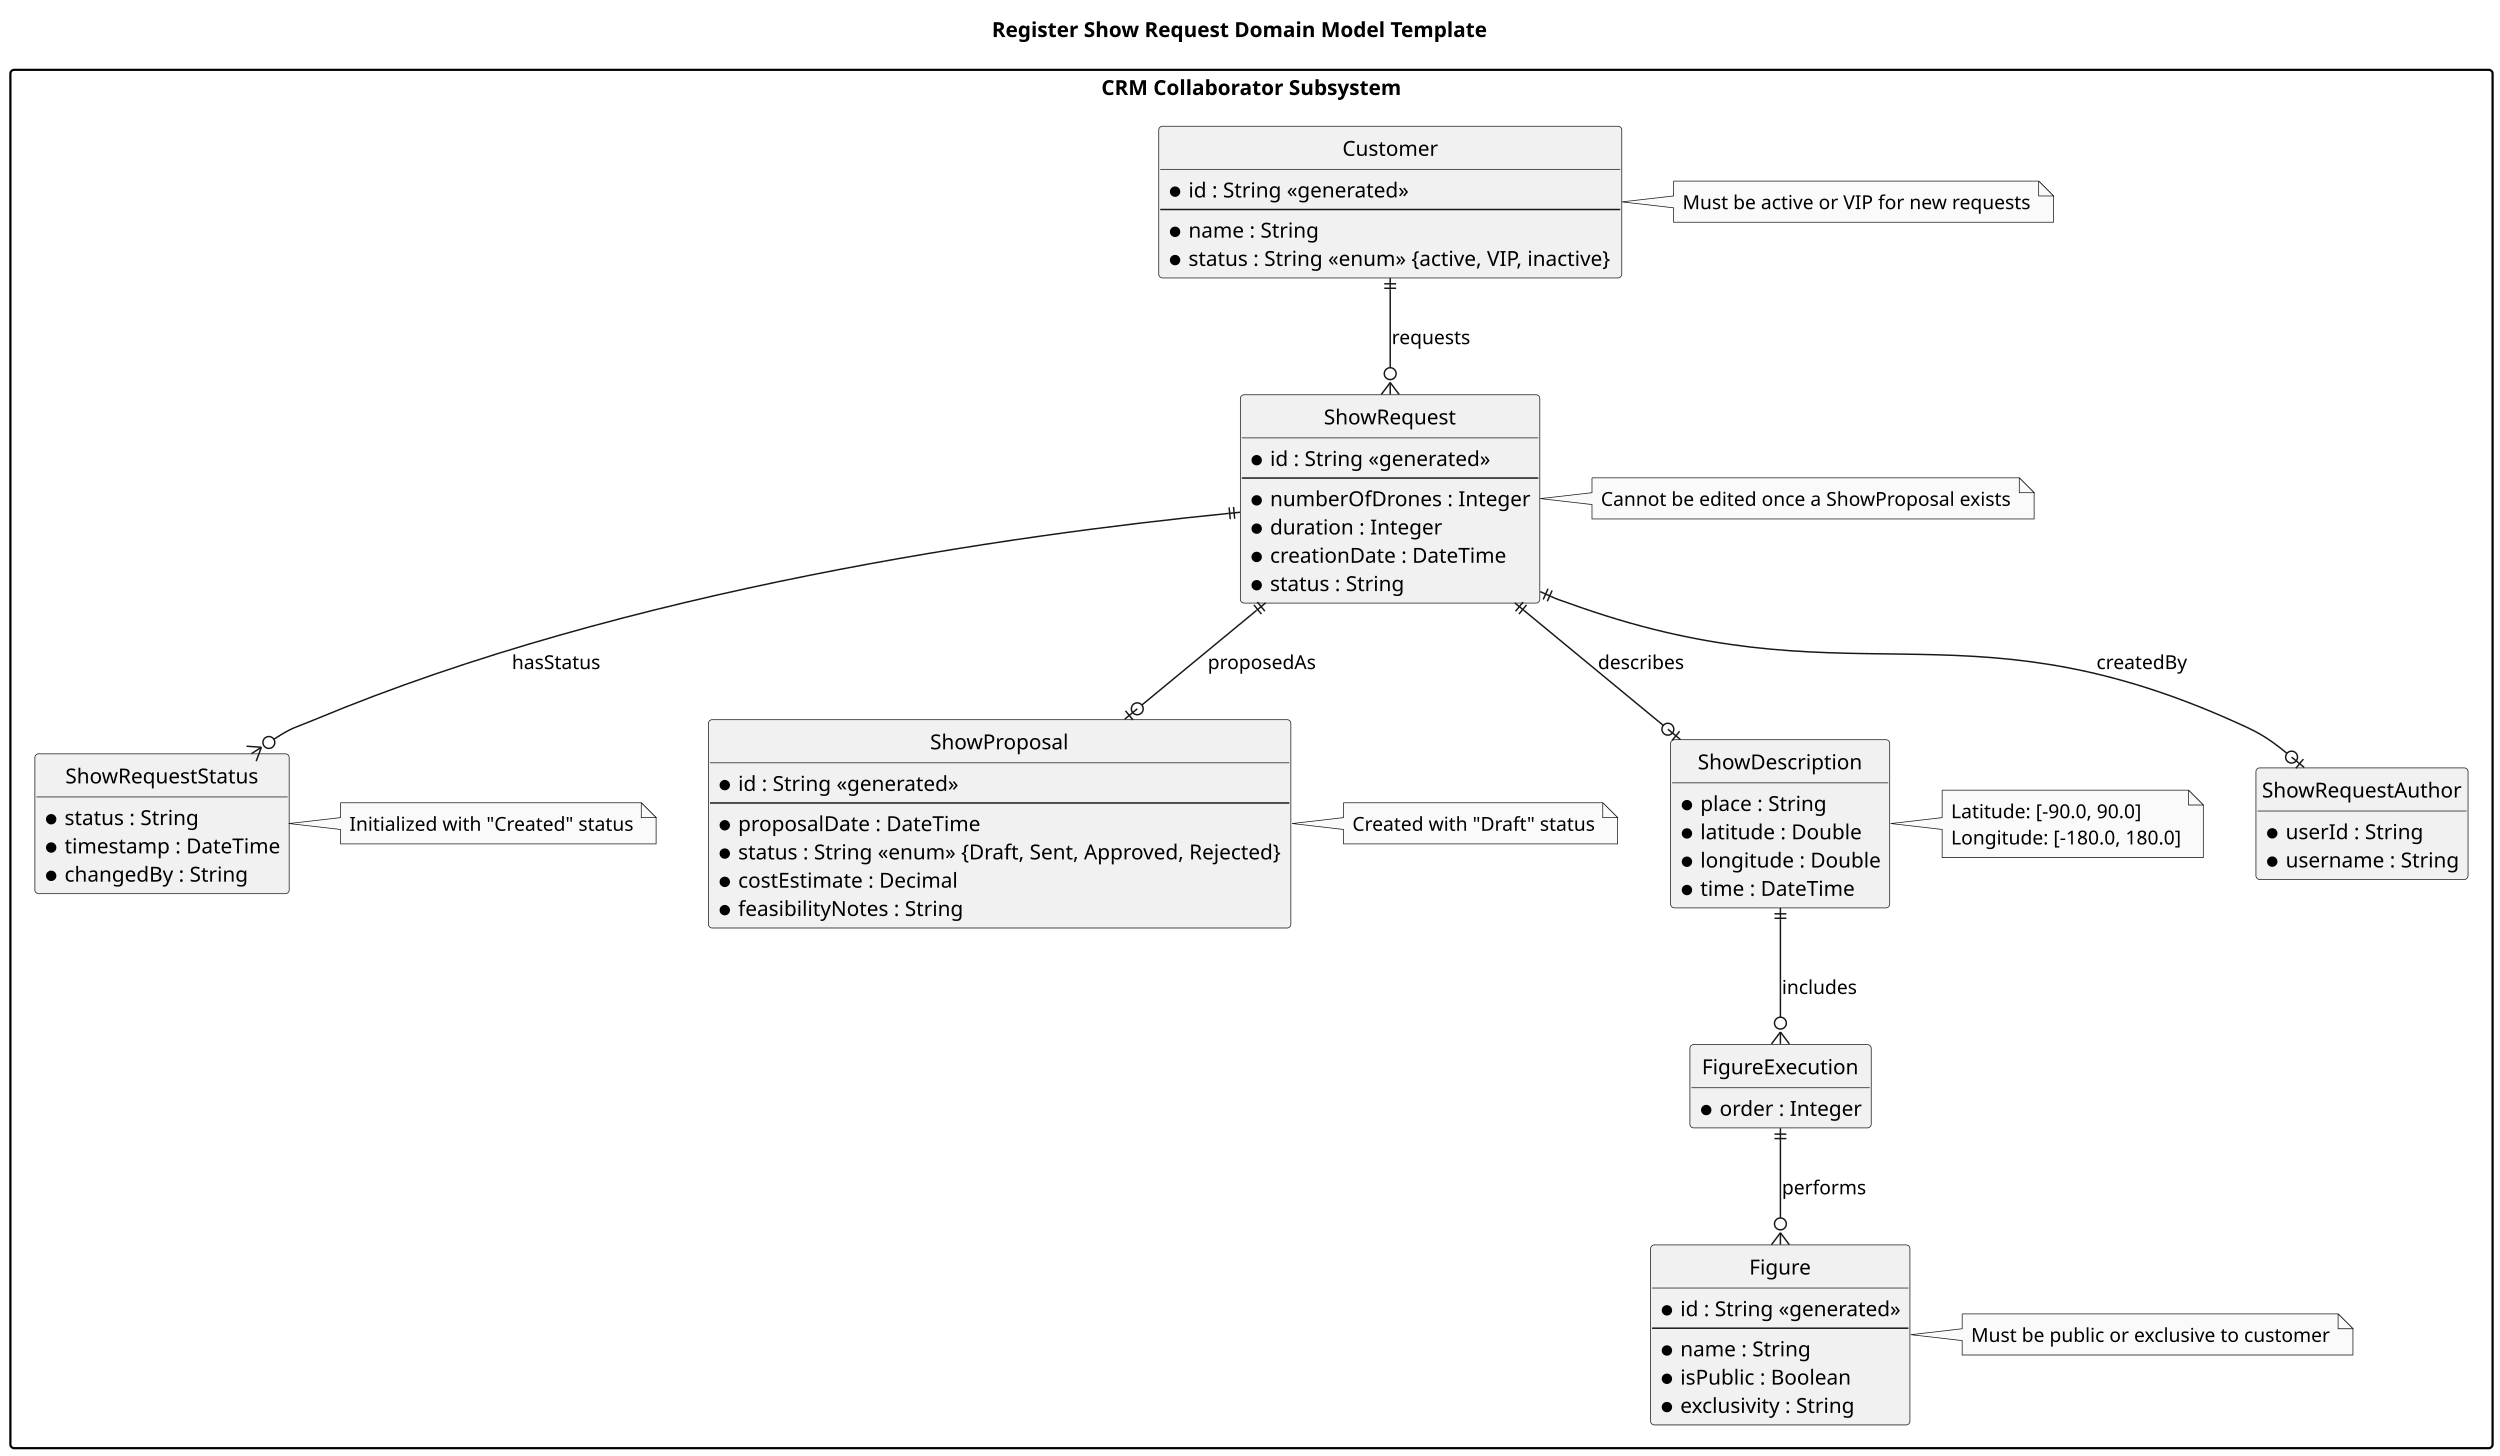
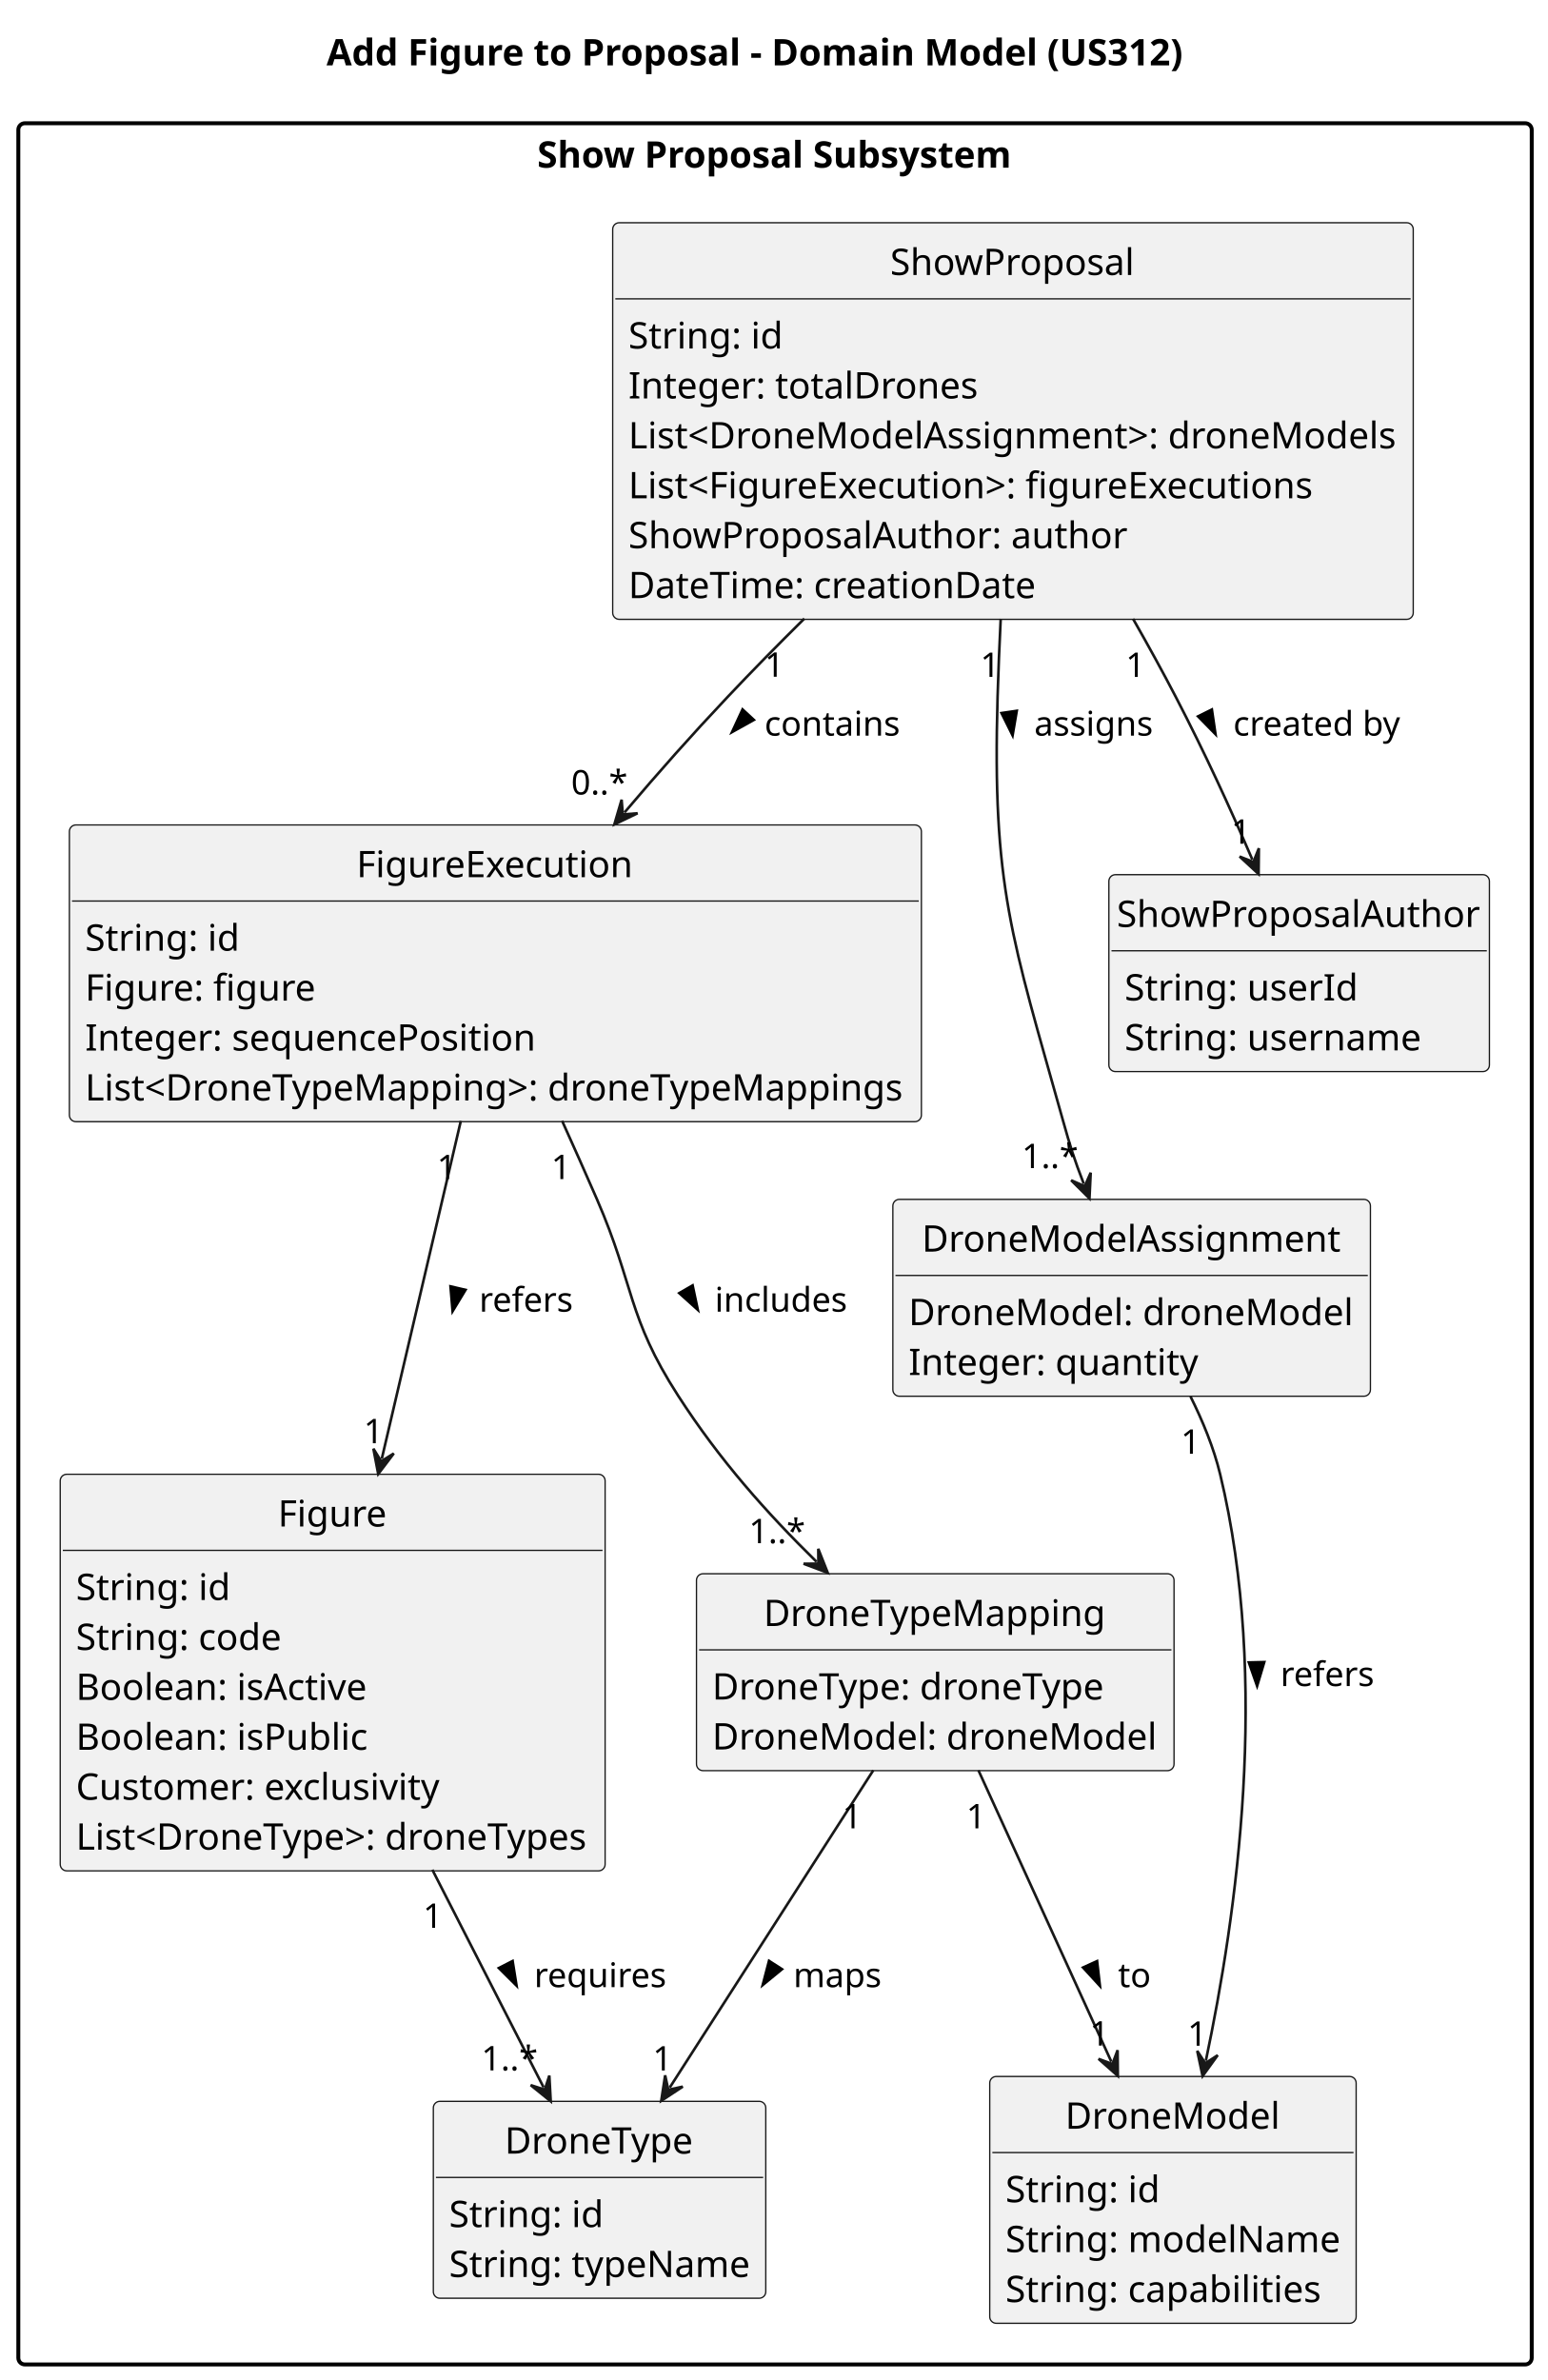
- <svg xmlns="http://www.w3.org/2000/svg" contentStyleType="text/css" height="785.6px" preserveAspectRatio="none" style="width:1348px;height:785px;background:#FFFFFF;" version="1.1" viewBox="0 0 1348 785" width="1348.8px" zoomAndPan="magnify">
+ <svg xmlns="http://www.w3.org/2000/svg" contentStyleType="text/css" height="909px" preserveAspectRatio="none" style="width:591px;height:909px;background:#FFFFFF;" version="1.1" viewBox="0 0 591 909" width="591px" zoomAndPan="magnify">
  <defs />
  <g>
-     <text fill="#000000" font-family="sans-serif" font-size="11.2" font-weight="bold" lengthAdjust="spacing" textLength="267.993" x="534.804" y="19.973">Register Show Request Domain Model Template</text>
-     <g id="cluster_CRM Collaborator Subsystem">
-       <rect fill="none" height="743.2" rx="2" ry="2" style="stroke:#000000;stroke-width:1.2;" width="1338.4" x="5.6" y="37.654" />
-       <text fill="#000000" font-family="sans-serif" font-size="11.2" font-weight="bold" lengthAdjust="spacing" textLength="161.929" x="593.836" y="51.227">CRM Collaborator Subsystem</text>
-     </g>
-     <g id="elem_Customer">
-       <rect codeLine="13" fill="#F1F1F1" height="81.817" id="Customer" rx="2" ry="2" style="stroke:#181818;stroke-width:0.4;" width="249.66" x="624.8" y="68.054" />
-       <text fill="#000000" font-family="sans-serif" font-size="11.2" lengthAdjust="spacing" textLength="51.598" x="723.831" y="84.027">Customer</text>
-       <line style="stroke:#181818;stroke-width:0.4;" x1="625.6" x2="873.66" y1="91.309" y2="91.309" />
-       <ellipse cx="633.6" cy="103.336" fill="#000000" rx="2.4" ry="2.4" style="stroke:#000000;stroke-width:0.8;" />
-       <text fill="#000000" font-family="sans-serif" font-size="11.2" lengthAdjust="spacing" textLength="119.033" x="640.8" y="106.481">id : String «generated»</text>
-       <line style="stroke:#181818;stroke-width:0.8;" x1="625.6" x2="873.66" y1="112.963" y2="112.963" />
-       <ellipse cx="633.6" cy="124.99" fill="#000000" rx="2.4" ry="2.4" style="stroke:#000000;stroke-width:0.8;" />
-       <text fill="#000000" font-family="sans-serif" font-size="11.2" lengthAdjust="spacing" textLength="70.336" x="640.8" y="128.136">name : String</text>
-       <ellipse cx="633.6" cy="140.244" fill="#000000" rx="2.4" ry="2.4" style="stroke:#000000;stroke-width:0.8;" />
-       <text fill="#000000" font-family="sans-serif" font-size="11.2" lengthAdjust="spacing" textLength="228.86" x="640.8" y="143.39">status : String «enum» {active, VIP, inactive}</text>
-     </g>
-     <g id="elem_ShowRequest">
-       <rect codeLine="20" fill="#F1F1F1" height="112.326" id="ShowRequest" rx="2" ry="2" style="stroke:#181818;stroke-width:0.4;" width="161.46" x="668.8" y="212.854" />
-       <text fill="#000000" font-family="sans-serif" font-size="11.2" lengthAdjust="spacing" textLength="71.467" x="713.797" y="228.827">ShowRequest</text>
-       <line style="stroke:#181818;stroke-width:0.4;" x1="669.6" x2="829.46" y1="236.109" y2="236.109" />
-       <ellipse cx="677.6" cy="248.136" fill="#000000" rx="2.4" ry="2.4" style="stroke:#000000;stroke-width:0.8;" />
-       <text fill="#000000" font-family="sans-serif" font-size="11.2" lengthAdjust="spacing" textLength="119.033" x="684.8" y="251.281">id : String «generated»</text>
-       <line style="stroke:#181818;stroke-width:0.8;" x1="669.6" x2="829.46" y1="257.763" y2="257.763" />
-       <ellipse cx="677.6" cy="269.79" fill="#000000" rx="2.4" ry="2.4" style="stroke:#000000;stroke-width:0.8;" />
-       <text fill="#000000" font-family="sans-serif" font-size="11.2" lengthAdjust="spacing" textLength="140.66" x="684.8" y="272.936">numberOfDrones : Integer</text>
-       <ellipse cx="677.6" cy="285.045" fill="#000000" rx="2.4" ry="2.4" style="stroke:#000000;stroke-width:0.8;" />
-       <text fill="#000000" font-family="sans-serif" font-size="11.2" lengthAdjust="spacing" textLength="93.083" x="684.8" y="288.19">duration : Integer</text>
-       <ellipse cx="677.6" cy="300.299" fill="#000000" rx="2.4" ry="2.4" style="stroke:#000000;stroke-width:0.8;" />
-       <text fill="#000000" font-family="sans-serif" font-size="11.2" lengthAdjust="spacing" textLength="127.601" x="684.8" y="303.444">creationDate : DateTime</text>
-       <ellipse cx="677.6" cy="315.553" fill="#000000" rx="2.4" ry="2.4" style="stroke:#000000;stroke-width:0.8;" />
-       <text fill="#000000" font-family="sans-serif" font-size="11.2" lengthAdjust="spacing" textLength="72.363" x="684.8" y="318.699">status : String</text>
+     <text fill="#000000" font-family="sans-serif" font-size="14" font-weight="bold" lengthAdjust="spacing" textLength="327.571" x="124.715" y="24.966">Add Figure to Proposal - Domain Model (US312)</text>
+     <g id="cluster_Show Proposal Subsystem">
+       <rect fill="none" height="856" rx="2.5" ry="2.5" style="stroke:#000000;stroke-width:1.5;" width="578" x="7" y="47.068" />
+       <text fill="#000000" font-family="sans-serif" font-size="14" font-weight="bold" lengthAdjust="spacing" textLength="181.621" x="205.189" y="64.034">Show Proposal Subsystem</text>
    </g>
    <g id="elem_ShowProposal">
-       <rect codeLine="29" fill="#F1F1F1" height="112.326" id="ShowProposal" rx="2" ry="2" style="stroke:#181818;stroke-width:0.4;" width="314.026" x="382" y="388.054" />
-       <text fill="#000000" font-family="sans-serif" font-size="11.2" lengthAdjust="spacing" textLength="75.028" x="501.499" y="404.027">ShowProposal</text>
-       <line style="stroke:#181818;stroke-width:0.4;" x1="382.8" x2="695.226" y1="411.309" y2="411.309" />
-       <ellipse cx="390.8" cy="423.336" fill="#000000" rx="2.4" ry="2.4" style="stroke:#000000;stroke-width:0.8;" />
-       <text fill="#000000" font-family="sans-serif" font-size="11.2" lengthAdjust="spacing" textLength="119.033" x="398" y="426.481">id : String «generated»</text>
-       <line style="stroke:#181818;stroke-width:0.8;" x1="382.8" x2="695.226" y1="432.963" y2="432.963" />
-       <ellipse cx="390.8" cy="444.99" fill="#000000" rx="2.4" ry="2.4" style="stroke:#000000;stroke-width:0.8;" />
-       <text fill="#000000" font-family="sans-serif" font-size="11.2" lengthAdjust="spacing" textLength="130.86" x="398" y="448.136">proposalDate : DateTime</text>
-       <ellipse cx="390.8" cy="460.245" fill="#000000" rx="2.4" ry="2.4" style="stroke:#000000;stroke-width:0.8;" />
-       <text fill="#000000" font-family="sans-serif" font-size="11.2" lengthAdjust="spacing" textLength="293.226" x="398" y="463.39">status : String «enum» {Draft, Sent, Approved, Rejected}</text>
-       <ellipse cx="390.8" cy="475.499" fill="#000000" rx="2.4" ry="2.4" style="stroke:#000000;stroke-width:0.8;" />
-       <text fill="#000000" font-family="sans-serif" font-size="11.2" lengthAdjust="spacing" textLength="118.428" x="398" y="478.644">costEstimate : Decimal</text>
-       <ellipse cx="390.8" cy="490.753" fill="#000000" rx="2.4" ry="2.4" style="stroke:#000000;stroke-width:0.8;" />
-       <text fill="#000000" font-family="sans-serif" font-size="11.2" lengthAdjust="spacing" textLength="121.374" x="398" y="493.899">feasibilityNotes : String</text>
-     </g>
-     <g id="elem_ShowDescription">
-       <rect codeLine="38" fill="#F1F1F1" height="90.672" id="ShowDescription" rx="2" ry="2" style="stroke:#181818;stroke-width:0.4;" width="118.128" x="900.8" y="398.854" />
-       <text fill="#000000" font-family="sans-serif" font-size="11.2" lengthAdjust="spacing" textLength="88.916" x="915.406" y="414.827">ShowDescription</text>
-       <line style="stroke:#181818;stroke-width:0.4;" x1="901.6" x2="1018.128" y1="422.109" y2="422.109" />
-       <ellipse cx="909.6" cy="434.136" fill="#000000" rx="2.4" ry="2.4" style="stroke:#000000;stroke-width:0.8;" />
-       <text fill="#000000" font-family="sans-serif" font-size="11.2" lengthAdjust="spacing" textLength="68.096" x="916.8" y="437.281">place : String</text>
-       <ellipse cx="909.6" cy="449.39" fill="#000000" rx="2.4" ry="2.4" style="stroke:#000000;stroke-width:0.8;" />
-       <text fill="#000000" font-family="sans-serif" font-size="11.2" lengthAdjust="spacing" textLength="87.069" x="916.8" y="452.536">latitude : Double</text>
-       <ellipse cx="909.6" cy="464.644" fill="#000000" rx="2.4" ry="2.4" style="stroke:#000000;stroke-width:0.8;" />
-       <text fill="#000000" font-family="sans-serif" font-size="11.2" lengthAdjust="spacing" textLength="97.328" x="916.8" y="467.79">longitude : Double</text>
-       <ellipse cx="909.6" cy="479.899" fill="#000000" rx="2.4" ry="2.4" style="stroke:#000000;stroke-width:0.8;" />
-       <text fill="#000000" font-family="sans-serif" font-size="11.2" lengthAdjust="spacing" textLength="83.272" x="916.8" y="483.044">time : DateTime</text>
+       <rect codeLine="13" fill="#F1F1F1" height="151.475" id="ShowProposal" rx="2.5" ry="2.5" style="stroke:#181818;stroke-width:0.5;" width="305.747" x="234" y="85.068" />
+       <text fill="#000000" font-family="sans-serif" font-size="14" lengthAdjust="spacing" textLength="93.786" x="339.981" y="105.034">ShowProposal</text>
+       <line style="stroke:#181818;stroke-width:0.5;" x1="235" x2="538.747" y1="114.136" y2="114.136" />
+       <text fill="#000000" font-family="sans-serif" font-size="14" lengthAdjust="spacing" textLength="59.01" x="240" y="133.102">String: id</text>
+       <text fill="#000000" font-family="sans-serif" font-size="14" lengthAdjust="spacing" textLength="133.798" x="240" y="152.17">Integer: totalDrones</text>
+       <text fill="#000000" font-family="sans-serif" font-size="14" lengthAdjust="spacing" textLength="293.747" x="240" y="171.238">List&lt;DroneModelAssignment&gt;: droneModels</text>
+       <text fill="#000000" font-family="sans-serif" font-size="14" lengthAdjust="spacing" textLength="262.499" x="240" y="190.305">List&lt;FigureExecution&gt;: figureExecutions</text>
+       <text fill="#000000" font-family="sans-serif" font-size="14" lengthAdjust="spacing" textLength="191.197" x="240" y="209.373">ShowProposalAuthor: author</text>
+       <text fill="#000000" font-family="sans-serif" font-size="14" lengthAdjust="spacing" textLength="155.861" x="240" y="228.441">DateTime: creationDate</text>
    </g>
    <g id="elem_FigureExecution">
-       <rect codeLine="45" fill="#F1F1F1" height="44.909" id="FigureExecution" rx="2" ry="2" style="stroke:#181818;stroke-width:0.4;" width="97.766" x="911.2" y="563.254" />
-       <text fill="#000000" font-family="sans-serif" font-size="11.2" lengthAdjust="spacing" textLength="84.851" x="917.658" y="579.227">FigureExecution</text>
-       <line style="stroke:#181818;stroke-width:0.4;" x1="912" x2="1008.166" y1="586.509" y2="586.509" />
-       <ellipse cx="920" cy="598.536" fill="#000000" rx="2.4" ry="2.4" style="stroke:#000000;stroke-width:0.8;" />
-       <text fill="#000000" font-family="sans-serif" font-size="11.2" lengthAdjust="spacing" textLength="76.966" x="927.2" y="601.681">order : Integer</text>
+       <rect codeLine="22" fill="#F1F1F1" height="113.34" id="FigureExecution" rx="2.5" ry="2.5" style="stroke:#181818;stroke-width:0.5;" width="325.403" x="26.5" y="315.068" />
+       <text fill="#000000" font-family="sans-serif" font-size="14" lengthAdjust="spacing" textLength="106.064" x="136.17" y="335.034">FigureExecution</text>
+       <line style="stroke:#181818;stroke-width:0.5;" x1="27.5" x2="350.903" y1="344.136" y2="344.136" />
+       <text fill="#000000" font-family="sans-serif" font-size="14" lengthAdjust="spacing" textLength="59.01" x="32.5" y="363.102">String: id</text>
+       <text fill="#000000" font-family="sans-serif" font-size="14" lengthAdjust="spacing" textLength="88.578" x="32.5" y="382.17">Figure: figure</text>
+       <text fill="#000000" font-family="sans-serif" font-size="14" lengthAdjust="spacing" textLength="172.101" x="32.5" y="401.238">Integer: sequencePosition</text>
+       <text fill="#000000" font-family="sans-serif" font-size="14" lengthAdjust="spacing" textLength="313.403" x="32.5" y="420.305">List&lt;DroneTypeMapping&gt;: droneTypeMappings</text>
    </g>
    <g id="elem_Figure">
-       <rect codeLine="49" fill="#F1F1F1" height="97.072" id="Figure" rx="2" ry="2" style="stroke:#181818;stroke-width:0.4;" width="139.833" x="890" y="671.254" />
-       <text fill="#000000" font-family="sans-serif" font-size="11.2" lengthAdjust="spacing" textLength="33.454" x="943.189" y="687.227">Figure</text>
-       <line style="stroke:#181818;stroke-width:0.4;" x1="890.8" x2="1029.033" y1="694.509" y2="694.509" />
-       <ellipse cx="898.8" cy="706.536" fill="#000000" rx="2.4" ry="2.4" style="stroke:#000000;stroke-width:0.8;" />
-       <text fill="#000000" font-family="sans-serif" font-size="11.2" lengthAdjust="spacing" textLength="119.033" x="906" y="709.681">id : String «generated»</text>
-       <line style="stroke:#181818;stroke-width:0.8;" x1="890.8" x2="1029.033" y1="716.163" y2="716.163" />
-       <ellipse cx="898.8" cy="728.19" fill="#000000" rx="2.4" ry="2.4" style="stroke:#000000;stroke-width:0.8;" />
-       <text fill="#000000" font-family="sans-serif" font-size="11.2" lengthAdjust="spacing" textLength="70.336" x="906" y="731.336">name : String</text>
-       <ellipse cx="898.8" cy="743.444" fill="#000000" rx="2.4" ry="2.4" style="stroke:#000000;stroke-width:0.8;" />
-       <text fill="#000000" font-family="sans-serif" font-size="11.2" lengthAdjust="spacing" textLength="92.064" x="906" y="746.59">isPublic : Boolean</text>
-       <ellipse cx="898.8" cy="758.699" fill="#000000" rx="2.4" ry="2.4" style="stroke:#000000;stroke-width:0.8;" />
-       <text fill="#000000" font-family="sans-serif" font-size="11.2" lengthAdjust="spacing" textLength="94.36" x="906" y="761.844">exclusivity : String</text>
+       <rect codeLine="29" fill="#F1F1F1" height="151.475" id="Figure" rx="2.5" ry="2.5" style="stroke:#181818;stroke-width:0.5;" width="208.111" x="23" y="563.068" />
+       <text fill="#000000" font-family="sans-serif" font-size="14" lengthAdjust="spacing" textLength="41.818" x="106.147" y="583.034">Figure</text>
+       <line style="stroke:#181818;stroke-width:0.5;" x1="24" x2="230.111" y1="592.136" y2="592.136" />
+       <text fill="#000000" font-family="sans-serif" font-size="14" lengthAdjust="spacing" textLength="59.01" x="29" y="611.102">String: id</text>
+       <text fill="#000000" font-family="sans-serif" font-size="14" lengthAdjust="spacing" textLength="78.484" x="29" y="630.17">String: code</text>
+       <text fill="#000000" font-family="sans-serif" font-size="14" lengthAdjust="spacing" textLength="111.104" x="29" y="649.238">Boolean: isActive</text>
+       <text fill="#000000" font-family="sans-serif" font-size="14" lengthAdjust="spacing" textLength="111.44" x="29" y="668.306">Boolean: isPublic</text>
+       <text fill="#000000" font-family="sans-serif" font-size="14" lengthAdjust="spacing" textLength="139.411" x="29" y="687.373">Customer: exclusivity</text>
+       <text fill="#000000" font-family="sans-serif" font-size="14" lengthAdjust="spacing" textLength="196.111" x="29" y="706.441">List&lt;DroneType&gt;: droneTypes</text>
    </g>
-     <g id="elem_ShowRequestAuthor">
-       <rect codeLine="57" fill="#F1F1F1" height="60.163" id="ShowRequestAuthor" rx="2" ry="2" style="stroke:#181818;stroke-width:0.4;" width="114.364" x="1216.4" y="414.054" />
-       <text fill="#000000" font-family="sans-serif" font-size="11.2" lengthAdjust="spacing" textLength="107.912" x="1219.626" y="430.027">ShowRequestAuthor</text>
-       <line style="stroke:#181818;stroke-width:0.4;" x1="1217.2" x2="1329.964" y1="437.309" y2="437.309" />
-       <ellipse cx="1225.2" cy="449.336" fill="#000000" rx="2.4" ry="2.4" style="stroke:#000000;stroke-width:0.8;" />
-       <text fill="#000000" font-family="sans-serif" font-size="11.2" lengthAdjust="spacing" textLength="74.256" x="1232.4" y="452.481">userId : String</text>
-       <ellipse cx="1225.2" cy="464.59" fill="#000000" rx="2.4" ry="2.4" style="stroke:#000000;stroke-width:0.8;" />
-       <text fill="#000000" font-family="sans-serif" font-size="11.2" lengthAdjust="spacing" textLength="93.564" x="1232.4" y="467.736">username : String</text>
+     <g id="elem_DroneTypeMapping">
+       <rect codeLine="38" fill="#F1F1F1" height="75.204" id="DroneTypeMapping" rx="2.5" ry="2.5" style="stroke:#181818;stroke-width:0.5;" width="182.393" x="266" y="601.068" />
+       <text fill="#000000" font-family="sans-serif" font-size="14" lengthAdjust="spacing" textLength="131.095" x="291.649" y="621.034">DroneTypeMapping</text>
+       <line style="stroke:#181818;stroke-width:0.5;" x1="267" x2="447.393" y1="630.136" y2="630.136" />
+       <text fill="#000000" font-family="sans-serif" font-size="14" lengthAdjust="spacing" textLength="150.681" x="272" y="649.102">DroneType: droneType</text>
+       <text fill="#000000" font-family="sans-serif" font-size="14" lengthAdjust="spacing" textLength="170.393" x="272" y="668.17">DroneModel: droneModel</text>
    </g>
-     <g id="elem_ShowRequestStatus">
-       <rect codeLine="62" fill="#F1F1F1" height="75.417" id="ShowRequestStatus" rx="2" ry="2" style="stroke:#181818;stroke-width:0.4;" width="137.123" x="18.8" y="406.454" />
-       <text fill="#000000" font-family="sans-serif" font-size="11.2" lengthAdjust="spacing" textLength="104.272" x="35.226" y="422.427">ShowRequestStatus</text>
-       <line style="stroke:#181818;stroke-width:0.4;" x1="19.6" x2="155.123" y1="429.709" y2="429.709" />
-       <ellipse cx="27.6" cy="441.736" fill="#000000" rx="2.4" ry="2.4" style="stroke:#000000;stroke-width:0.8;" />
-       <text fill="#000000" font-family="sans-serif" font-size="11.2" lengthAdjust="spacing" textLength="72.363" x="34.8" y="444.881">status : String</text>
-       <ellipse cx="27.6" cy="456.99" fill="#000000" rx="2.4" ry="2.4" style="stroke:#000000;stroke-width:0.8;" />
-       <text fill="#000000" font-family="sans-serif" font-size="11.2" lengthAdjust="spacing" textLength="116.323" x="34.8" y="460.136">timestamp : DateTime</text>
-       <ellipse cx="27.6" cy="472.245" fill="#000000" rx="2.4" ry="2.4" style="stroke:#000000;stroke-width:0.8;" />
-       <text fill="#000000" font-family="sans-serif" font-size="11.2" lengthAdjust="spacing" textLength="98.929" x="34.8" y="475.39">changedBy : String</text>
+     <g id="elem_DroneModelAssignment">
+       <rect codeLine="43" fill="#F1F1F1" height="75.204" id="DroneModelAssignment" rx="2.5" ry="2.5" style="stroke:#181818;stroke-width:0.5;" width="182.393" x="341" y="458.068" />
+       <text fill="#000000" font-family="sans-serif" font-size="14" lengthAdjust="spacing" textLength="160.229" x="352.082" y="478.034">DroneModelAssignment</text>
+       <line style="stroke:#181818;stroke-width:0.5;" x1="342" x2="522.393" y1="487.136" y2="487.136" />
+       <text fill="#000000" font-family="sans-serif" font-size="14" lengthAdjust="spacing" textLength="170.393" x="347" y="506.102">DroneModel: droneModel</text>
+       <text fill="#000000" font-family="sans-serif" font-size="14" lengthAdjust="spacing" textLength="110.656" x="347" y="525.17">Integer: quantity</text>
    </g>
-     <g id="elem_GMN18">
-       <path d="M902.4,97.654 L902.4,105.654 L874.456,108.854 L902.4,112.054 L902.4,119.819 A0,0 0 0 0 902.4,119.819 L1107.243,119.819 A0,0 0 0 0 1107.243,119.819 L1107.243,105.654 L1099.243,97.654 L902.4,97.654 A0,0 0 0 0 902.4,97.654 " fill="#FAFAFA" style="stroke:#181818;stroke-width:0.4;" />
-       <path d="M1099.243,97.654 L1099.243,105.654 L1107.243,105.654 L1099.243,97.654 " fill="#FAFAFA" style="stroke:#181818;stroke-width:0.4;" />
-       <text fill="#000000" font-family="sans-serif" font-size="10.4" lengthAdjust="spacing" textLength="188.043" x="907.2" y="112.772">Must be active or VIP for new requests</text>
+     <g id="elem_DroneModel">
+       <rect codeLine="48" fill="#F1F1F1" height="94.272" id="DroneModel" rx="2.5" ry="2.5" style="stroke:#181818;stroke-width:0.5;" width="139.946" x="378" y="793.068" />
+       <text fill="#000000" font-family="sans-serif" font-size="14" lengthAdjust="spacing" textLength="82.306" x="406.82" y="813.034">DroneModel</text>
+       <line style="stroke:#181818;stroke-width:0.5;" x1="379" x2="516.946" y1="822.136" y2="822.136" />
+       <text fill="#000000" font-family="sans-serif" font-size="14" lengthAdjust="spacing" textLength="59.01" x="384" y="841.102">String: id</text>
+       <text fill="#000000" font-family="sans-serif" font-size="14" lengthAdjust="spacing" textLength="127.945" x="384" y="860.17">String: modelName</text>
+       <text fill="#000000" font-family="sans-serif" font-size="14" lengthAdjust="spacing" textLength="120.54" x="384" y="879.238">String: capabilities</text>
    </g>
-     <g id="elem_GMN21">
-       <path d="M1058,708.454 L1058,716.454 L1030.248,719.654 L1058,722.854 L1058,730.619 A0,0 0 0 0 1058,730.619 L1268.708,730.619 A0,0 0 0 0 1268.708,730.619 L1268.708,716.454 L1260.708,708.454 L1058,708.454 A0,0 0 0 0 1058,708.454 " fill="#FAFAFA" style="stroke:#181818;stroke-width:0.4;" />
-       <path d="M1260.708,708.454 L1260.708,716.454 L1268.708,716.454 L1260.708,708.454 " fill="#FAFAFA" style="stroke:#181818;stroke-width:0.4;" />
-       <text fill="#000000" font-family="sans-serif" font-size="10.4" lengthAdjust="spacing" textLength="193.908" x="1062.8" y="723.572">Must be public or exclusive to customer</text>
+     <g id="elem_DroneType">
+       <rect codeLine="54" fill="#F1F1F1" height="75.204" id="DroneType" rx="2.5" ry="2.5" style="stroke:#181818;stroke-width:0.5;" width="126.968" x="165.5" y="802.568" />
+       <text fill="#000000" font-family="sans-serif" font-size="14" lengthAdjust="spacing" textLength="72.45" x="192.759" y="822.534">DroneType</text>
+       <line style="stroke:#181818;stroke-width:0.5;" x1="166.5" x2="291.468" y1="831.636" y2="831.636" />
+       <text fill="#000000" font-family="sans-serif" font-size="14" lengthAdjust="spacing" textLength="59.01" x="171.5" y="850.602">String: id</text>
+       <text fill="#000000" font-family="sans-serif" font-size="14" lengthAdjust="spacing" textLength="114.968" x="171.5" y="869.67">String: typeName</text>
    </g>
-     <g id="elem_GMN24">
-       <path d="M183.6,432.854 L183.6,440.854 L155.656,444.054 L183.6,447.254 L183.6,455.019 A0,0 0 0 0 183.6,455.019 L353.779,455.019 A0,0 0 0 0 353.779,455.019 L353.779,440.854 L345.779,432.854 L183.6,432.854 A0,0 0 0 0 183.6,432.854 " fill="#FAFAFA" style="stroke:#181818;stroke-width:0.4;" />
-       <path d="M345.779,432.854 L345.779,440.854 L353.779,440.854 L345.779,432.854 " fill="#FAFAFA" style="stroke:#181818;stroke-width:0.4;" />
-       <text fill="#000000" font-family="sans-serif" font-size="10.4" lengthAdjust="spacing" textLength="153.379" x="188.4" y="447.972">Initialized with "Created" status</text>
+     <g id="elem_ShowProposalAuthor">
+       <rect codeLine="59" fill="#F1F1F1" height="75.204" id="ShowProposalAuthor" rx="2.5" ry="2.5" style="stroke:#181818;stroke-width:0.5;" width="145.341" x="423.5" y="334.068" />
+       <text fill="#000000" font-family="sans-serif" font-size="14" lengthAdjust="spacing" textLength="139.341" x="426.5" y="354.034">ShowProposalAuthor</text>
+       <line style="stroke:#181818;stroke-width:0.5;" x1="424.5" x2="567.841" y1="363.136" y2="363.136" />
+       <text fill="#000000" font-family="sans-serif" font-size="14" lengthAdjust="spacing" textLength="89.18" x="429.5" y="382.102">String: userId</text>
+       <text fill="#000000" font-family="sans-serif" font-size="14" lengthAdjust="spacing" textLength="113.316" x="429.5" y="401.17">String: username</text>
    </g>
-     <g id="elem_GMN27">
-       <path d="M724.4,432.854 L724.4,440.854 L696.64,444.054 L724.4,447.254 L724.4,455.019 A0,0 0 0 0 724.4,455.019 L872.209,455.019 A0,0 0 0 0 872.209,455.019 L872.209,440.854 L864.209,432.854 L724.4,432.854 A0,0 0 0 0 724.4,432.854 " fill="#FAFAFA" style="stroke:#181818;stroke-width:0.4;" />
-       <path d="M864.209,432.854 L864.209,440.854 L872.209,440.854 L864.209,432.854 " fill="#FAFAFA" style="stroke:#181818;stroke-width:0.4;" />
-       <text fill="#000000" font-family="sans-serif" font-size="10.4" lengthAdjust="spacing" textLength="131.009" x="729.2" y="447.972">Created with "Draft" status</text>
-     </g>
-     <g id="elem_GMN30">
-       <path d="M858.4,257.654 L858.4,265.654 L830.424,268.854 L858.4,272.054 L858.4,279.819 A0,0 0 0 0 858.4,279.819 L1096.803,279.819 A0,0 0 0 0 1096.803,279.819 L1096.803,265.654 L1088.803,257.654 L858.4,257.654 A0,0 0 0 0 858.4,257.654 " fill="#FAFAFA" style="stroke:#181818;stroke-width:0.4;" />
-       <path d="M1088.803,257.654 L1088.803,265.654 L1096.803,265.654 L1088.803,257.654 " fill="#FAFAFA" style="stroke:#181818;stroke-width:0.4;" />
-       <text fill="#000000" font-family="sans-serif" font-size="10.4" lengthAdjust="spacing" textLength="221.603" x="863.2" y="272.772">Cannot be edited once a ShowProposal exists</text>
-     </g>
-     <g id="elem_GMN33">
-       <path d="M1047.2,426.054 L1047.2,440.854 L1019.408,444.054 L1047.2,447.254 L1047.2,462.384 A0,0 0 0 0 1047.2,462.384 L1188.031,462.384 A0,0 0 0 0 1188.031,462.384 L1188.031,434.054 L1180.031,426.054 L1047.2,426.054 A0,0 0 0 0 1047.2,426.054 " fill="#FAFAFA" style="stroke:#181818;stroke-width:0.4;" />
-       <path d="M1180.031,426.054 L1180.031,434.054 L1188.031,434.054 L1180.031,426.054 " fill="#FAFAFA" style="stroke:#181818;stroke-width:0.4;" />
-       <text fill="#000000" font-family="sans-serif" font-size="10.4" lengthAdjust="spacing" textLength="102.606" x="1052" y="441.172">Latitude: [-90.0, 90.0]</text>
-       <text fill="#000000" font-family="sans-serif" font-size="10.4" lengthAdjust="spacing" textLength="124.031" x="1052" y="455.337">Longitude: [-180.0, 180.0]</text>
-     </g>
-     <g id="link_Customer_ShowRequest">
-       <path codeLine="69" d="M749.6,156.23 C749.6,175.294 749.6,177.582 749.6,198.278 " fill="none" id="Customer-ShowRequest" style="stroke:#181818;stroke-width:0.8;" />
-       <line style="stroke:#181818;stroke-width:0.8;" x1="746.4" x2="752.8" y1="153.03" y2="153.03" />
-       <line style="stroke:#181818;stroke-width:0.8;" x1="746.4" x2="752.8" y1="155.43" y2="155.43" />
-       <line style="stroke:#181818;stroke-width:0.8;" x1="749.6" x2="749.6" y1="156.23" y2="149.83" />
-       <line style="stroke:#181818;stroke-width:0.8;" x1="749.6" x2="754.4" y1="206.278" y2="212.678" />
-       <line style="stroke:#181818;stroke-width:0.8;" x1="749.6" x2="744.8" y1="206.278" y2="212.678" />
-       <line style="stroke:#181818;stroke-width:0.8;" x1="749.6" x2="749.6" y1="206.278" y2="212.678" />
-       <ellipse cx="749.6" cy="201.478" fill="none" rx="3.2" ry="3.2" style="stroke:#181818;stroke-width:0.8;" />
-       <text fill="#000000" font-family="sans-serif" font-size="10.4" lengthAdjust="spacing" textLength="42.567" x="750.4" y="185.572">requests</text>
-     </g>
-     <g id="link_ShowRequest_ShowDescription">
-       <path codeLine="70" d="M821.688,329.135 C850.553,352.952 869.641,368.696 896.849,391.152 " fill="none" id="ShowRequest-ShowDescription" style="stroke:#181818;stroke-width:0.8;" />
-       <line style="stroke:#181818;stroke-width:0.8;" x1="817.184" x2="821.257" y1="329.567" y2="324.631" />
-       <line style="stroke:#181818;stroke-width:0.8;" x1="819.035" x2="823.108" y1="331.095" y2="326.158" />
-       <line style="stroke:#181818;stroke-width:0.8;" x1="821.688" x2="816.752" y1="329.135" y2="325.062" />
-       <line style="stroke:#181818;stroke-width:0.8;" x1="899.317" x2="906.104" y1="393.189" y2="398.79" />
-       <ellipse cx="899.317" cy="393.189" fill="none" rx="3.2" ry="3.2" style="stroke:#181818;stroke-width:0.8;" />
-       <line style="stroke:#181818;stroke-width:0.8;" x1="905.673" x2="901.599" y1="394.285" y2="399.221" />
-       <text fill="#000000" font-family="sans-serif" font-size="10.4" lengthAdjust="spacing" textLength="46.457" x="861.6" y="360.772">describes</text>
-     </g>
-     <g id="link_ShowDescription_FigureExecution">
-       <path codeLine="71" d="M960,495.934 C960,520.422 960,528.886 960,548.47 " fill="none" id="ShowDescription-FigureExecution" style="stroke:#181818;stroke-width:0.8;" />
-       <line style="stroke:#181818;stroke-width:0.8;" x1="956.8" x2="963.2" y1="492.734" y2="492.734" />
-       <line style="stroke:#181818;stroke-width:0.8;" x1="956.8" x2="963.2" y1="495.134" y2="495.134" />
-       <line style="stroke:#181818;stroke-width:0.8;" x1="960" x2="960" y1="495.934" y2="489.534" />
-       <line style="stroke:#181818;stroke-width:0.8;" x1="960" x2="964.8" y1="556.47" y2="562.87" />
-       <line style="stroke:#181818;stroke-width:0.8;" x1="960" x2="955.2" y1="556.47" y2="562.87" />
-       <line style="stroke:#181818;stroke-width:0.8;" x1="960" x2="960" y1="556.47" y2="562.87" />
-       <ellipse cx="960" cy="551.67" fill="none" rx="3.2" ry="3.2" style="stroke:#181818;stroke-width:0.8;" />
-       <text fill="#000000" font-family="sans-serif" font-size="10.4" lengthAdjust="spacing" textLength="40.456" x="960.8" y="535.972">includes</text>
+     <g id="link_ShowProposal_FigureExecution">
+       <path codeLine="64" d="M307.19,236.278 C297.21,246.148 287.26,256.248 278,266.068 C263.45,281.498 252.144,294.255 238.514,310.305 " fill="none" id="ShowProposal-to-FigureExecution" style="stroke:#181818;stroke-width:1.0;" />
+       <polygon fill="#181818" points="234.63,314.878,243.505,310.607,237.867,311.067,237.407,305.429,234.63,314.878" style="stroke:#181818;stroke-width:1.0;" />
+       <polygon fill="#000000" points="279.599,279.586,287.906,274.954,283.597,270.957,279.599,279.586" style="stroke:#000000;stroke-width:1.0;" />
+       <text fill="#000000" font-family="sans-serif" font-size="13" lengthAdjust="spacing" textLength="51.74" x="292" y="280.965">contains</text>
+       <text fill="#000000" font-family="sans-serif" font-size="13" lengthAdjust="spacing" textLength="7.436" x="292.023" y="258.476">1</text>
+       <text fill="#000000" font-family="sans-serif" font-size="13" lengthAdjust="spacing" textLength="21.567" x="218.142" y="303.446">0..*</text>
    </g>
    <g id="link_FigureExecution_Figure">
-       <path codeLine="72" d="M960,614.718 C960,631.758 960,635.254 960,656.726 " fill="none" id="FigureExecution-Figure" style="stroke:#181818;stroke-width:0.8;" />
-       <line style="stroke:#181818;stroke-width:0.8;" x1="956.8" x2="963.2" y1="611.518" y2="611.518" />
-       <line style="stroke:#181818;stroke-width:0.8;" x1="956.8" x2="963.2" y1="613.918" y2="613.918" />
-       <line style="stroke:#181818;stroke-width:0.8;" x1="960" x2="960" y1="614.718" y2="608.318" />
-       <line style="stroke:#181818;stroke-width:0.8;" x1="960" x2="964.8" y1="664.726" y2="671.126" />
-       <line style="stroke:#181818;stroke-width:0.8;" x1="960" x2="955.2" y1="664.726" y2="671.126" />
-       <line style="stroke:#181818;stroke-width:0.8;" x1="960" x2="960" y1="664.726" y2="671.126" />
-       <ellipse cx="960" cy="659.926" fill="none" rx="3.2" ry="3.2" style="stroke:#181818;stroke-width:0.8;" />
-       <text fill="#000000" font-family="sans-serif" font-size="10.4" lengthAdjust="spacing" textLength="45.427" x="960.8" y="643.972">performs</text>
+       <path codeLine="65" d="M176,428.118 C166.84,467.278 155.837,514.316 145.817,557.136 " fill="none" id="FigureExecution-to-Figure" style="stroke:#181818;stroke-width:1.0;" />
+       <polygon fill="#181818" points="144.45,562.978,150.395,555.126,145.589,558.109,142.606,553.303,144.45,562.978" style="stroke:#181818;stroke-width:1.0;" />
+       <polygon fill="#000000" points="172.861,500.789,177.783,492.652,172.06,491.313,172.861,500.789" style="stroke:#000000;stroke-width:1.0;" />
+       <text fill="#000000" font-family="sans-serif" font-size="13" lengthAdjust="spacing" textLength="36.101" x="183" y="500.965">refers</text>
+       <text fill="#000000" font-family="sans-serif" font-size="13" lengthAdjust="spacing" textLength="7.436" x="166.888" y="450.373">1</text>
+       <text fill="#000000" font-family="sans-serif" font-size="13" lengthAdjust="spacing" textLength="7.436" x="138.905" y="551.215">1</text>
    </g>
-     <g id="link_ShowRequest_ShowRequestAuthor">
-       <path codeLine="73" d="M836.329,321.631 C841.097,323.767 840.048,323.118 844.8,324.854 C996.4,380.222 1054.848,322.654 1202.4,388.054 C1216.696,394.39 1221.4,396.6 1233.144,406.208 " fill="none" id="ShowRequest-ShowRequestAuthor" style="stroke:#181818;stroke-width:0.8;" />
-       <line style="stroke:#181818;stroke-width:0.8;" x1="832.1" x2="834.717" y1="323.243" y2="317.402" />
-       <line style="stroke:#181818;stroke-width:0.8;" x1="834.29" x2="836.907" y1="324.224" y2="318.384" />
-       <line style="stroke:#181818;stroke-width:0.8;" x1="836.329" x2="830.488" y1="321.631" y2="319.014" />
-       <line style="stroke:#181818;stroke-width:0.8;" x1="1235.621" x2="1242.432" y1="408.234" y2="413.806" />
-       <ellipse cx="1235.621" cy="408.234" fill="none" rx="3.2" ry="3.2" style="stroke:#181818;stroke-width:0.8;" />
-       <line style="stroke:#181818;stroke-width:0.8;" x1="1241.982" x2="1237.929" y1="409.303" y2="414.257" />
-       <text fill="#000000" font-family="sans-serif" font-size="10.4" lengthAdjust="spacing" textLength="49.067" x="1130.4" y="360.772">createdBy</text>
+     <g id="link_FigureExecution_DroneTypeMapping">
+       <path codeLine="66" d="M214.68,428.088 C219.18,438.038 223.77,448.338 228,458.068 C242.38,491.148 239.46,502.758 259,533.068 C274.9,557.738 292.692,577.661 311.852,596.501 " fill="none" id="FigureExecution-to-DroneTypeMapping" style="stroke:#181818;stroke-width:1.0;" />
+       <polygon fill="#181818" points="316.13,600.708,312.517,591.546,312.565,597.202,306.908,597.25,316.13,600.708" style="stroke:#181818;stroke-width:1.0;" />
+       <polygon fill="#000000" points="266.499,500.252,264.524,490.949,259.433,493.886,266.499,500.252" style="stroke:#000000;stroke-width:1.0;" />
+       <text fill="#000000" font-family="sans-serif" font-size="13" lengthAdjust="spacing" textLength="50.57" x="273" y="500.965">includes</text>
+       <text fill="#000000" font-family="sans-serif" font-size="13" lengthAdjust="spacing" textLength="7.436" x="210.524" y="450.339">1</text>
+       <text fill="#000000" font-family="sans-serif" font-size="13" lengthAdjust="spacing" textLength="21.567" x="285.995" y="589.392">1..*</text>
    </g>
-     <g id="link_ShowRequest_ShowRequestStatus">
-       <path codeLine="74" d="M662.248,276.852 C547.4,288.348 338.744,317.374 169.6,388.054 C158,392.902 158.437,391.689 147.661,398.609 " fill="none" id="ShowRequest-ShowRequestStatus" style="stroke:#181818;stroke-width:0.8;" />
-       <line style="stroke:#181818;stroke-width:0.8;" x1="665.113" x2="665.751" y1="273.349" y2="279.717" />
-       <line style="stroke:#181818;stroke-width:0.8;" x1="662.725" x2="663.363" y1="273.588" y2="279.956" />
-       <line style="stroke:#181818;stroke-width:0.8;" x1="662.248" x2="668.616" y1="276.852" y2="276.214" />
-       <line style="stroke:#181818;stroke-width:0.8;" x1="140.929" x2="138.138" y1="402.932" y2="410.429" />
-       <line style="stroke:#181818;stroke-width:0.8;" x1="140.929" x2="132.95" y1="402.932" y2="402.351" />
-       <line style="stroke:#181818;stroke-width:0.8;" x1="140.929" x2="135.544" y1="402.932" y2="406.39" />
-       <ellipse cx="144.968" cy="400.338" fill="none" rx="3.2" ry="3.2" style="stroke:#181818;stroke-width:0.8;" />
-       <text fill="#000000" font-family="sans-serif" font-size="10.4" lengthAdjust="spacing" textLength="47.705" x="276" y="360.772">hasStatus</text>
+     <g id="link_DroneTypeMapping_DroneType">
+       <path codeLine="67" d="M333.52,676.158 C310.5,712.048 278.83,761.398 255.78,797.318 " fill="none" id="DroneTypeMapping-to-DroneType" style="stroke:#181818;stroke-width:1.0;" />
+       <polygon fill="#181818" points="252.54,802.368,260.767,796.954,255.24,798.16,254.034,792.633,252.54,802.368" style="stroke:#181818;stroke-width:1.0;" />
+       <polygon fill="#000000" points="291.3,758.129,298.658,752.104,293.711,748.929,291.3,758.129" style="stroke:#000000;stroke-width:1.0;" />
+       <text fill="#000000" font-family="sans-serif" font-size="13" lengthAdjust="spacing" textLength="33.67" x="303" y="758.965">maps</text>
+       <text fill="#000000" font-family="sans-serif" font-size="13" lengthAdjust="spacing" textLength="7.436" x="321.718" y="698.309">1</text>
+       <text fill="#000000" font-family="sans-serif" font-size="13" lengthAdjust="spacing" textLength="7.436" x="249.278" y="790.793">1</text>
    </g>
-     <g id="link_ShowRequest_ShowProposal">
-       <path codeLine="75" d="M677.511,329.135 C653.223,349.175 639.991,360.089 615.688,380.145 " fill="none" id="ShowRequest-ShowProposal" style="stroke:#181818;stroke-width:0.8;" />
-       <line style="stroke:#181818;stroke-width:0.8;" x1="677.943" x2="682.016" y1="324.631" y2="329.567" />
-       <line style="stroke:#181818;stroke-width:0.8;" x1="676.092" x2="680.165" y1="326.158" y2="331.095" />
-       <line style="stroke:#181818;stroke-width:0.8;" x1="677.511" x2="682.448" y1="329.135" y2="325.062" />
-       <line style="stroke:#181818;stroke-width:0.8;" x1="613.219" x2="606.432" y1="382.181" y2="387.782" />
-       <ellipse cx="613.219" cy="382.181" fill="none" rx="3.2" ry="3.2" style="stroke:#181818;stroke-width:0.8;" />
-       <line style="stroke:#181818;stroke-width:0.8;" x1="610.937" x2="606.863" y1="388.214" y2="383.277" />
-       <text fill="#000000" font-family="sans-serif" font-size="10.4" lengthAdjust="spacing" textLength="58.542" x="651.2" y="360.772">proposedAs</text>
+     <g id="link_DroneTypeMapping_DroneModel">
+       <path codeLine="68" d="M373.69,676.158 C388.67,709.008 408.25,751.919 424.44,787.419 " fill="none" id="DroneTypeMapping-to-DroneModel" style="stroke:#181818;stroke-width:1.0;" />
+       <polygon fill="#181818" points="426.93,792.878,426.835,783.029,424.855,788.329,419.556,786.349,426.93,792.878" style="stroke:#181818;stroke-width:1.0;" />
+       <polygon fill="#000000" points="420.075,758.47,418.995,749.021,413.647,751.46,420.075,758.47" style="stroke:#000000;stroke-width:1.0;" />
+       <text fill="#000000" font-family="sans-serif" font-size="13" lengthAdjust="spacing" textLength="12.558" x="427" y="758.965">to</text>
+       <text fill="#000000" font-family="sans-serif" font-size="13" lengthAdjust="spacing" textLength="7.436" x="369.043" y="698.309">1</text>
+       <text fill="#000000" font-family="sans-serif" font-size="13" lengthAdjust="spacing" textLength="7.436" x="416.205" y="781.281">1</text>
+     </g>
+     <g id="link_ShowProposal_DroneModelAssignment">
+       <path codeLine="69" d="M382.19,236.328 C381.7,246.318 381.28,256.438 381,266.068 C378.91,338.888 386.37,357.908 406,428.068 C408.74,437.858 410.218,442.605 413.918,452.135 " fill="none" id="ShowProposal-to-DroneModelAssignment" style="stroke:#181818;stroke-width:1.0;" />
+       <polygon fill="#181818" points="416.09,457.728,416.562,447.89,414.28,453.067,409.104,450.786,416.09,457.728" style="stroke:#181818;stroke-width:1.0;" />
+       <polygon fill="#000000" points="386.727,280.868,388.319,271.491,382.504,272.346,386.727,280.868" style="stroke:#000000;stroke-width:1.0;" />
+       <text fill="#000000" font-family="sans-serif" font-size="13" lengthAdjust="spacing" textLength="45.357" x="395" y="280.965">assigns</text>
+       <text fill="#000000" font-family="sans-serif" font-size="13" lengthAdjust="spacing" textLength="7.436" x="374.406" y="258.531">1</text>
+       <text fill="#000000" font-family="sans-serif" font-size="13" lengthAdjust="spacing" textLength="21.567" x="390.237" y="446.127">1..*</text>
+     </g>
+     <g id="link_DroneModelAssignment_DroneModel">
+       <path codeLine="70" d="M454.67,533.348 C459.34,542.708 463.57,552.988 466,563.068 C485.06,642.198 472.229,731.667 460.539,787.057 " fill="none" id="DroneModelAssignment-to-DroneModel" style="stroke:#181818;stroke-width:1.0;" />
+       <polygon fill="#181818" points="459.3,792.928,465.072,784.948,460.332,788.036,457.245,783.296,459.3,792.928" style="stroke:#181818;stroke-width:1.0;" />
+       <polygon fill="#000000" points="480.116,643.92,482.845,634.809,476.968,634.945,480.116,643.92" style="stroke:#000000;stroke-width:1.0;" />
+       <text fill="#000000" font-family="sans-serif" font-size="13" lengthAdjust="spacing" textLength="36.101" x="489" y="643.965">refers</text>
+       <text fill="#000000" font-family="sans-serif" font-size="13" lengthAdjust="spacing" textLength="7.436" x="450.969" y="555.242">1</text>
+       <text fill="#000000" font-family="sans-serif" font-size="13" lengthAdjust="spacing" textLength="7.436" x="453.532" y="781.338">1</text>
+     </g>
+     <g id="link_ShowProposal_ShowProposalAuthor">
+       <path codeLine="71" d="M432.73,236.338 C438.38,246.238 443.94,256.338 449,266.068 C460.46,288.138 469.562,308.059 478.302,328.309 " fill="none" id="ShowProposal-to-ShowProposalAuthor" style="stroke:#181818;stroke-width:1.0;" />
+       <polygon fill="#181818" points="480.68,333.818,480.786,323.97,478.699,329.227,473.441,327.14,480.68,333.818" style="stroke:#181818;stroke-width:1.0;" />
+       <polygon fill="#000000" points="464.22,280.401,462.837,270.991,457.571,273.601,464.22,280.401" style="stroke:#000000;stroke-width:1.0;" />
+       <text fill="#000000" font-family="sans-serif" font-size="13" lengthAdjust="spacing" textLength="64.259" x="471" y="280.965">created by</text>
+       <text fill="#000000" font-family="sans-serif" font-size="13" lengthAdjust="spacing" textLength="7.436" x="429.921" y="258.542">1</text>
+       <text fill="#000000" font-family="sans-serif" font-size="13" lengthAdjust="spacing" textLength="7.436" x="470.219" y="322.234">1</text>
+     </g>
+     <g id="link_Figure_DroneType">
+       <path codeLine="72" d="M165.13,714.138 C180.57,744.348 194.978,772.526 207.608,797.226 " fill="none" id="Figure-to-DroneType" style="stroke:#181818;stroke-width:1.0;" />
+       <polygon fill="#181818" points="210.34,802.568,209.804,792.734,208.064,798.116,202.681,796.376,210.34,802.568" style="stroke:#181818;stroke-width:1.0;" />
+       <polygon fill="#000000" points="197.276,758.373,195.775,748.981,190.542,751.657,197.276,758.373" style="stroke:#000000;stroke-width:1.0;" />
+       <text fill="#000000" font-family="sans-serif" font-size="13" lengthAdjust="spacing" textLength="51.012" x="204" y="758.965">requires</text>
+       <text fill="#000000" font-family="sans-serif" font-size="13" lengthAdjust="spacing" textLength="7.436" x="161.555" y="736.322">1</text>
+       <text fill="#000000" font-family="sans-serif" font-size="13" lengthAdjust="spacing" textLength="21.567" x="183.839" y="790.744">1..*</text>
    </g>
  </g>
</svg>
